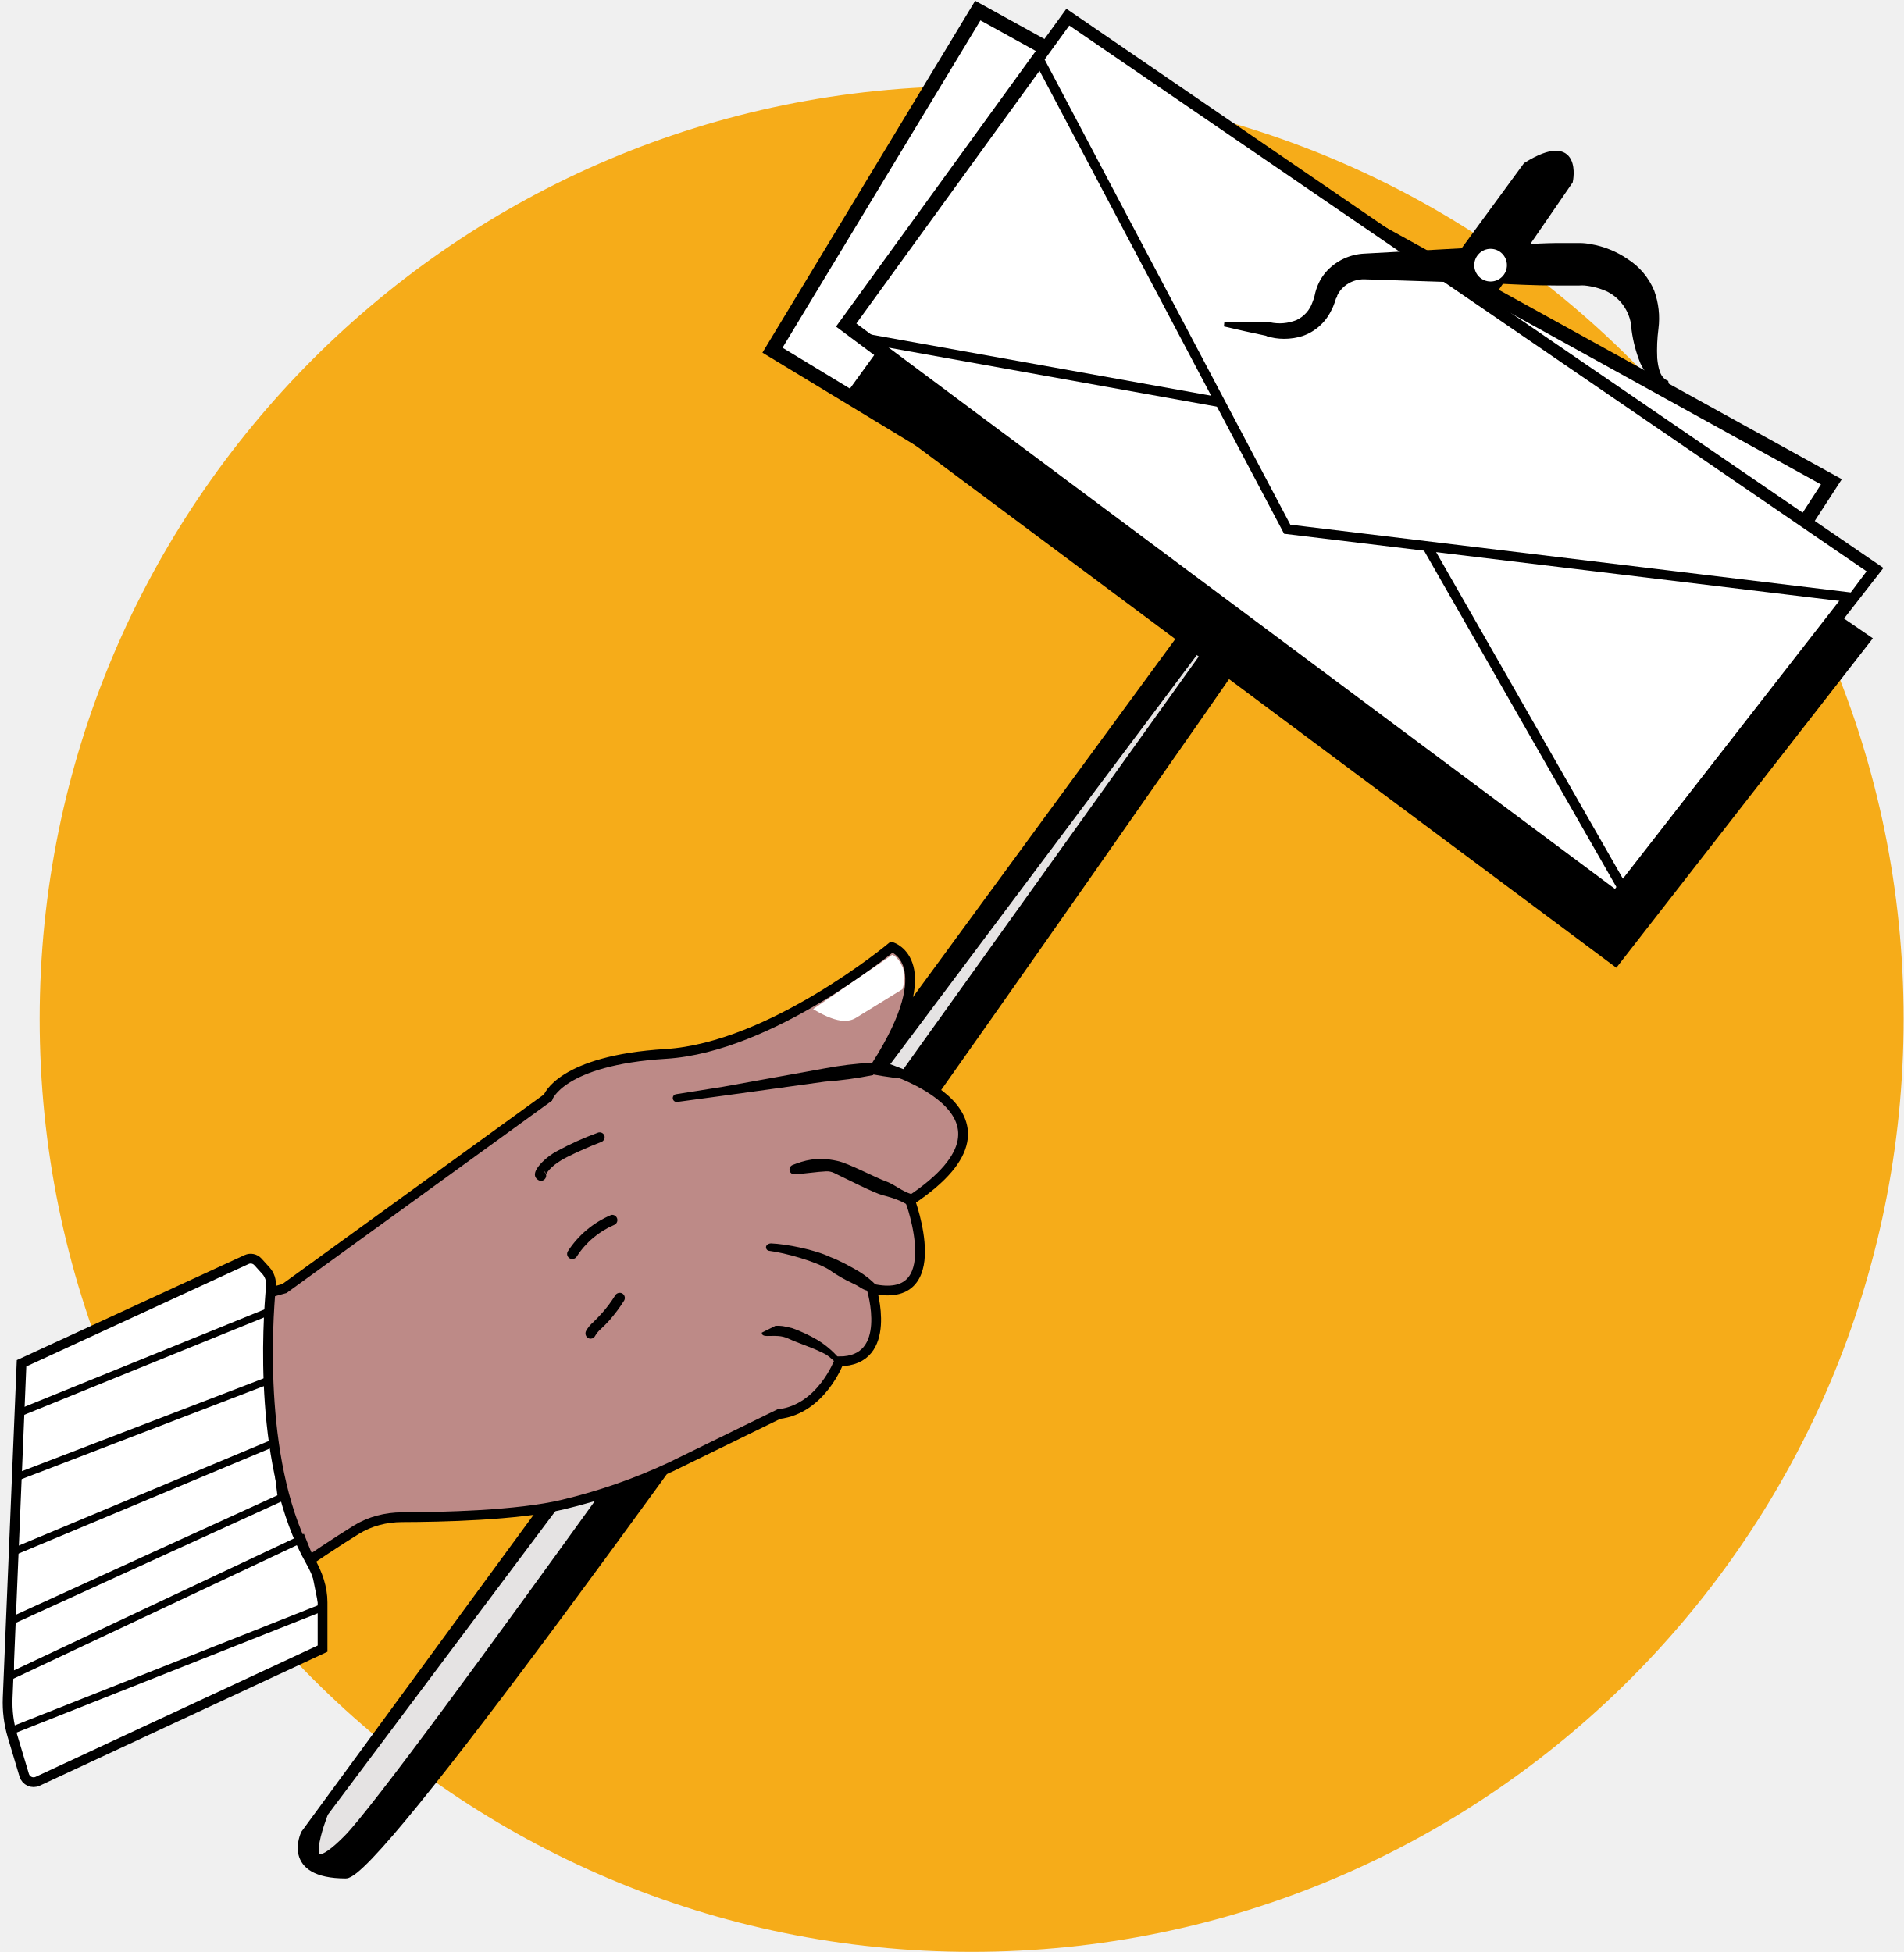
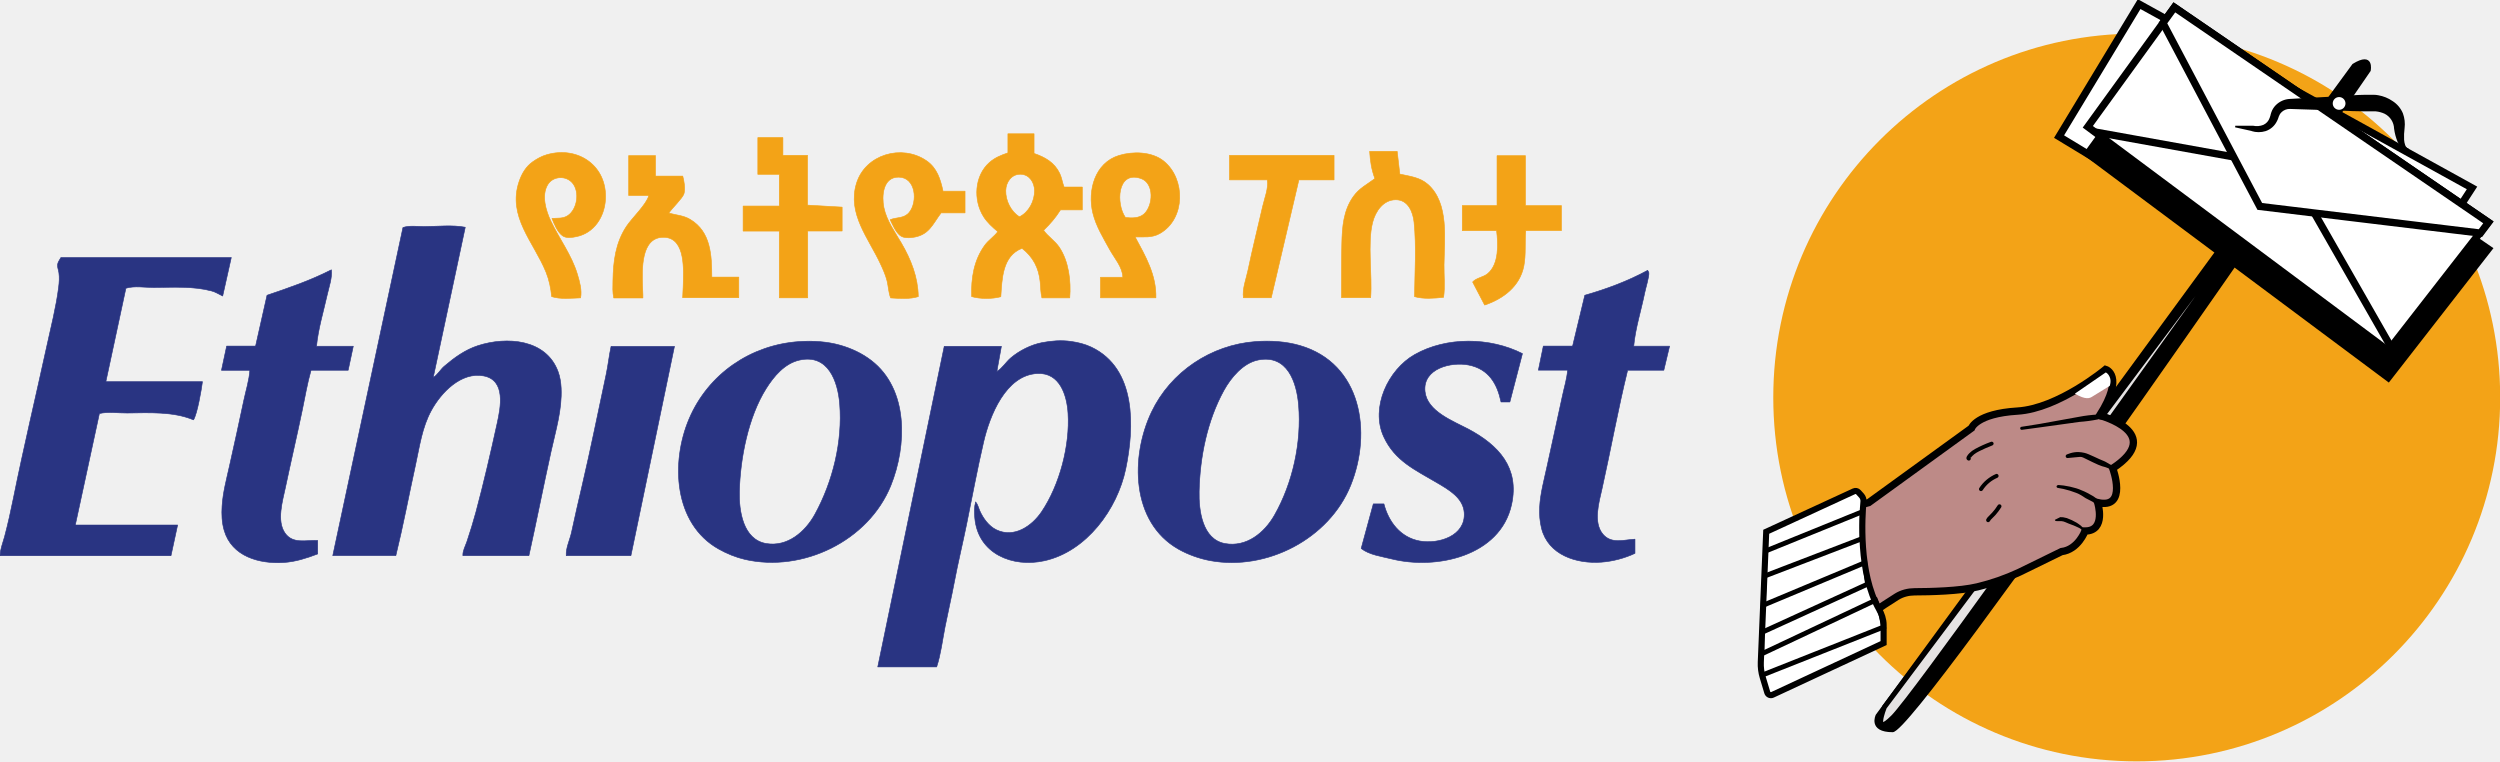
- <svg xmlns="http://www.w3.org/2000/svg" width="195" height="200" fill="none" viewBox="0 0 195 200">
-   <g clip-path="url(#clip0_316_34)">
-     <path fill="#f6ac19" d="M99.532 199.986c52.725 0 95.468-42.793 95.468-95.58s-42.743-95.58-95.468-95.58-95.469 42.793-95.469 95.58 42.743 95.58 95.469 95.58" />
-     <path fill="#000" stroke="#000" stroke-miterlimit="10" stroke-width=".75" d="M156.377 16.99 31.199 187.866s-2.066 4.223 4.218 4.223c6.285 0 125.333-173.55 125.333-173.55s1.026-4.899-4.373-1.549Z" />
-     <path fill="#e5e3e3" stroke="#000" stroke-miterlimit="10" stroke-width=".75" d="M149.74 30.265 33.252 185.754s-3.318 8.292 2.306 2.619 50.209-68.722 50.209-68.722z" />
-     <path fill="#bd8a87" stroke="#000" stroke-miterlimit="10" d="m29.133 132.024 26.995-19.566s1.28-3.815 12.078-4.477c10.798-.661 23.143-10.951 23.143-10.951s5.132 1.534-1.547 12.092c0 0 17.392 4.631 3.43 13.893 0 0 4.022 10.811-3.95 9.009 0 0 2.32 7.461-3.332 7.461 0 0-1.8 4.884-6.173 5.405l-11.051 5.406a57.6 57.6 0 0 1-11.051 3.857c-4.633 1.116-12.473 1.288-16.488 1.298-1.66.004-3.292.42-4.702 1.295-3.742 2.324-11.097 7.156-11.88 9.705-.392 1.115 1.008-3.074 0-2.459v-2.111l-7.55-26.521z" />
-     <path fill="#000" d="M68.917 112.526a.4.4 0 0 1 .337-.415l4.792-.76 5.143-.93 5.144-.93a37 37 0 0 1 4.987-.609q.168-.009.337.008a.5.5 0 0 1 .136.03 35 35 0 0 1 3.66 1.522c.031.016.05.049.046.084a.084.084 0 0 1-.09.076 36 36 0 0 1-3.978-.518c.04.004.042.059.004.067a39 39 0 0 1-4.93.671l-5.197.721-5.183.718-4.754.644a.4.4 0 0 1-.454-.379" />
-     <path fill="#fff" d="M87.876 104.167c-.703.469-1.772.915-4.584-.775l8.099-5.56s.592.15 1.054 1.231 0 2.288 0 2.288z" />
-     <path fill="#000" d="M81.022 119.474q.076-.076.178-.116c1.132-.438 2.483-.885 4.567-.411 1.087.204 3.987 1.753 5.033 2.112 1.063.392 1.997 1.407 3.403 1.407l-.703 1.408c-.703-.704-1.966-1.137-3.065-1.408-.961-.258-3.699-1.669-4.987-2.284a1.7 1.7 0 0 0-.81-.169c-.973.044-1.98.221-3.251.302-.459.029-.69-.516-.365-.841m-2.465 8.099a.6.6 0 0 1 .433-.175c1.507.061 4.442.619 6.074 1.403.893.323 2.092.981 2.91 1.464a9.3 9.3 0 0 1 2.208 1.886l-.9.169c-.971-.115-1.02-.418-1.912-.817a15 15 0 0 1-2.433-1.407c-1.387-.858-4.44-1.715-6.167-1.941-.271-.036-.406-.389-.213-.582m.883 8.266c.703 0 .703 0 1.743.253.893.323 1.755.728 2.573 1.211a9.3 9.3 0 0 1 2.208 1.886l-.197.169c0 .704-.513-.305-1.406-.704-1.406-.704-2.362-.929-3.642-1.52s-2.685.113-2.685-.591zm-23.65-15.822.141.225v.056s.085-.126.099-.154l.239-.296q.254-.275.548-.507a8 8 0 0 1 1.322-.816 39 39 0 0 1 3.416-1.506.537.537 0 0 0 .366-.648.52.52 0 0 0-.298-.316.53.53 0 0 0-.433.02 30 30 0 0 0-4.12 1.859 6.4 6.4 0 0 0-1.532 1.14c-.394.408-1.111 1.224-.52 1.745.59.521 1.265-.295.745-.746zm3.29 8.727a8.57 8.57 0 0 1 3.825-3.237.536.536 0 0 0-.281-1.028 9.84 9.84 0 0 0-4.457 3.73.523.523 0 0 0 .183.718.547.547 0 0 0 .73-.183m1.87 8.151c.166-.288.38-.545.633-.76.31-.282.59-.578.858-.873a16 16 0 0 0 1.49-1.999.535.535 0 0 0-.182-.732.544.544 0 0 0-.732.197 13 13 0 0 1-1.406 1.872c-.267.296-.548.577-.829.859-.3.253-.553.558-.745.901a.563.563 0 0 0 .197.732.52.52 0 0 0 .583-.041.5.5 0 0 0 .134-.156" />
-     <path fill="#fff" stroke="#000" stroke-miterlimit="10" d="M3.86 182.507a1 1 0 0 1-1.38-.619l-1.199-4.001a12 12 0 0 1-.495-3.942l1.421-34.263 23.053-10.63a1 1 0 0 1 1.16.236l.817.902c.391.432.575 1.011.52 1.591-.356 3.81-1.334 18.707 4.045 28.177.734 1.293 1.24 2.724 1.24 4.212v4.749z" />
-     <path stroke="#000" stroke-miterlimit="10" stroke-width=".75" d="m2.109 144.707 25.308-10.276v7.039l-25.66 9.853-.351 7.658 26.714-11.177.703 5.631-27.768 12.683v5.616l29.877-14.076 1.406 3.519.703 3.519-31.986 12.669" />
-     <path fill="#fff" stroke="#000" stroke-miterlimit="10" stroke-width="1.5" d="M100.164 1.084 79.13 35.88l84.136 51.014 24.338-37.528z" />
-     <path fill="#000" d="M109.416 8.967 86.681 40.343l78.891 58.812L191.851 65.4z" />
-     <path fill="#fff" stroke="#000" stroke-miterlimit="10" stroke-width="1.5" d="M109.416 1.928 86.681 33.305l78.891 58.812 26.279-33.756z" />
-     <path stroke="#000" stroke-miterlimit="10" d="m88.495 34.657 50.728 9.121 27.629 48.325" />
-     <path fill="#fff" stroke="#000" stroke-miterlimit="10" d="m106.421 6.053 25.435 48.17 57.956 7.01 2.109-2.815-82.505-56.49z" />
-     <path fill="#000" d="M125.416 33.024h4.682a4.6 4.6 0 0 0 2.7-.226 3.1 3.1 0 0 0 1.645-1.83q.13-.308.211-.633l.084-.366q.065-.25.155-.493a5 5 0 0 1 1.111-1.801 5.62 5.62 0 0 1 3.74-1.69l13.104-.718c2.179-.154 4.358-.337 6.538-.366h2.46q.56.005 1.111.113a9.5 9.5 0 0 1 3.782 1.534 7.04 7.04 0 0 1 2.714 3.238 8.3 8.3 0 0 1 .436 3.885 17 17 0 0 0-.127 3.04c.098.944.281 2.028 1.125 2.31l.07.422a1.97 1.97 0 0 1-1.842-.676 5.6 5.6 0 0 1-1.068-1.52 14 14 0 0 1-.914-3.435 4.55 4.55 0 0 0-2.475-3.927 7.3 7.3 0 0 0-2.334-.634 3.5 3.5 0 0 0-.52 0h-2.446c-2.166 0-4.345-.113-6.524-.211l-13.034-.422a3.08 3.08 0 0 0-2.137.76 2.8 2.8 0 0 0-.689.915c0 .084 0 .183-.113.267l-.14.437q-.15.452-.38.872a5.1 5.1 0 0 1-2.924 2.562 6.26 6.26 0 0 1-3.74 0h.14c-1.49-.31-2.966-.633-4.443-.985z" />
-     <path fill="#fff" d="M152.693 28.843c.924 0 1.673-.75 1.673-1.675a1.674 1.674 0 1 0-1.673 1.675" />
-   </g>
+ <svg xmlns="http://www.w3.org/2000/svg" width="1024" height="311.865" viewBox="0 0 1024 311.865" fill="none">
  <defs>
-     <clipPath id="clip0_316_34">
-       <path fill="#fff" d="M0 0h195v200H0z" />
+     <clipPath id="clip_path_1">
+       <rect width="1024" height="311.865" />
    </clipPath>
  </defs>
+   <g clip-path="url(#clip_path_1)">
+     <path d="M201.442 0C205.009 0 208.582 0 212.149 0C212.149 2.682 212.149 5.365 212.149 8.047C216.667 9.611 220.473 11.723 222.656 16.23C223.525 18.032 223.731 19.987 224.448 21.806C226.934 21.806 229.421 21.806 231.913 21.806C231.913 24.928 231.913 28.05 231.913 31.177C228.932 31.177 225.952 31.177 222.971 31.177C220.967 34.381 218.773 36.895 216.064 39.539C217.774 42.004 220.614 43.753 222.401 46.364C226.375 52.18 227.331 60.362 226.771 67.22C222.971 67.22 219.17 67.22 215.369 67.22C214.842 65.075 214.87 62.92 214.658 60.715C214.109 54.96 211.769 50.464 207.224 46.907C199.102 50.024 199.042 59.553 198.537 66.742C195.029 67.692 190.077 67.692 186.591 66.688C186.32 59.2 187.498 51.843 191.951 45.686C193.498 43.552 195.773 42.14 197.304 40.082C195.122 38.263 192.961 36.325 191.44 33.892C187.21 27.138 187.732 17.234 193.851 11.783C196.093 9.784 198.64 8.774 201.442 7.819C201.442 5.213 201.442 2.606 201.442 0ZM109.277 1.564C109.277 3.986 109.277 6.402 109.277 8.824C112.638 8.824 116.005 8.824 119.366 8.824C119.366 15.622 119.366 22.425 119.366 29.224C124.089 29.495 128.813 29.767 133.543 30.043C133.543 33.307 133.543 36.57 133.543 39.833C128.84 39.833 124.138 39.833 119.442 39.833C119.442 48.955 119.442 58.077 119.442 67.199C115.559 67.199 111.682 67.199 107.8 67.199C107.8 58.088 107.8 48.971 107.8 39.855C102.859 39.855 97.924 39.855 92.982 39.855C92.982 36.44 92.982 33.024 92.982 29.609C97.924 29.609 102.865 29.609 107.806 29.609C107.806 25.276 107.806 20.949 107.806 16.621C104.874 16.621 101.941 16.621 99.01 16.621C99.01 11.599 99.01 6.582 99.01 1.564C102.436 1.564 105.856 1.564 109.277 1.564ZM360.886 7.194C361.25 10.3 361.608 13.4 361.972 16.506C366.05 17.424 370.149 17.804 373.467 20.72C382.208 28.408 380.199 43.242 380.075 53.657C380.02 58.017 380.542 62.692 379.89 66.976C376.176 67.394 371.55 67.763 367.988 66.688C368.108 56.643 368.797 46.288 367.809 36.281C367.396 32.106 365.382 27.024 360.348 27.018C355.163 27.013 351.976 31.775 350.83 36.292C348.626 44.98 350.759 57.789 350.026 67.122C346.047 67.122 342.061 67.122 338.081 67.122C338.114 59.732 338.038 52.348 338.211 44.969C338.363 38.182 338.863 31.411 342.957 25.672C345.384 22.273 348.533 20.763 351.759 18.363C350.363 14.66 349.847 11.142 349.608 7.194C353.366 7.194 357.129 7.194 360.886 7.194ZM14.691 34.653C16.89 34.495 19.187 34.843 21.185 33.507C25.046 30.922 26.094 23.874 23.167 20.258C20.528 16.989 15.077 17.239 12.921 20.888C10.331 25.27 12.21 31.53 14.219 35.744C17.732 43.101 22.668 49.546 25.078 57.447C26.007 60.471 27.033 64.152 26.414 67.204C22.624 67.329 18.134 67.866 14.556 66.688C14.23 63.262 13.546 59.89 12.254 56.686C7.318 44.431 -3.705 33.865 1.253 19.487C2.344 16.327 4.017 13.455 6.78 11.495C8.556 10.235 10.429 9.192 12.536 8.579C25.491 4.816 37.491 13.314 36.59 27.051C36.128 34.044 31.958 40.609 24.807 42.102C23.015 42.477 20.604 42.922 19.014 41.776C16.977 40.31 15.544 36.906 14.691 34.653ZM174.869 23.511C177.871 23.511 180.879 23.511 183.882 23.511C183.882 26.476 183.882 29.435 183.882 32.394C180.619 32.394 177.35 32.394 174.081 32.394C170.487 37.129 169.167 41.657 162.158 42.488C160.474 42.689 158.52 42.711 157.162 41.549C155.332 39.985 154.268 37.292 153.22 35.196C155.897 34.083 158.916 34.8 161.039 32.182C164.541 27.877 163.787 17.837 156.712 17.761C150.163 17.691 149.696 25.64 150.647 30.228C151.743 35.549 155.088 40.126 157.781 44.736C161.729 51.474 164.623 58.788 164.731 66.689C161.414 67.785 156.918 67.449 153.41 67.231C152.542 65.065 152.493 62.573 151.939 60.27C151.358 57.887 150.267 55.481 149.235 53.261C144.381 42.792 135.628 32.747 139.402 20.351C143.018 8.493 157.971 4.095 168.098 11.05C172.431 14.025 173.815 18.673 174.869 23.511ZM253.54 42.254C257.802 50.138 262.293 57.876 262.065 67.182C254.496 67.182 246.927 67.182 239.358 67.182C239.358 64.38 239.358 61.573 239.358 58.766C242.404 58.766 245.45 58.766 248.496 58.766C248.469 54.705 245.015 50.855 243.099 47.369C240.476 42.586 237.544 37.851 236.23 32.481C233.988 23.299 237.028 11.962 246.889 8.894C252.536 7.135 260.354 7.26 265.203 11.142C274.303 18.429 274.217 34.903 263.634 40.859C260.338 42.711 257.042 42.184 253.54 42.254ZM57.097 8.933C57.097 11.734 57.097 14.531 57.097 17.327C60.817 17.327 64.531 17.327 68.25 17.327C68.782 19.157 69.39 22.675 68.733 24.603C68.098 26.482 63.928 30.418 62.543 32.481C65.584 33.328 68.516 33.404 71.323 35.093C79.832 40.197 80.119 49.867 80.168 58.696C83.85 58.696 87.531 58.696 91.212 58.696C91.212 61.514 91.212 64.332 91.212 67.15C83.551 67.15 75.884 67.15 68.223 67.15C68.299 65.554 68.407 63.958 68.44 62.345C68.554 56.334 69.645 42.667 60.621 42.401C50.934 42.119 51.63 55.846 51.782 62.345C51.814 63.995 51.993 65.614 51.934 67.253C47.954 67.253 43.968 67.253 39.988 67.253C39.478 64.897 39.619 62.584 39.662 60.173C39.793 52.256 40.732 44.715 45.179 37.955C47.427 34.534 53.535 28.789 54.344 25.287C51.602 25.287 48.855 25.287 46.113 25.287C46.113 19.835 46.113 14.384 46.113 8.933C49.773 8.933 53.438 8.933 57.097 8.933ZM335.035 8.84C335.035 12.195 335.035 15.546 335.035 18.901C330.23 18.901 325.424 18.901 320.619 18.901C316.845 34.995 313.077 51.083 309.303 67.177C305.503 67.177 301.702 67.177 297.901 67.177C297.353 63.642 299.052 59.391 299.791 55.829C301.604 47.109 303.803 38.454 305.774 29.771C306.551 26.367 308.261 22.273 307.675 18.885C302.516 18.885 297.353 18.885 292.194 18.885C292.194 15.535 292.194 12.19 292.194 8.84C306.475 8.84 320.755 8.84 335.035 8.84ZM413.424 8.976C413.424 15.79 413.424 22.61 413.424 29.424C418.343 29.424 423.257 29.424 428.171 29.424C428.171 32.834 428.171 36.244 428.171 39.648C423.301 39.648 418.425 39.648 413.554 39.648C413.093 44.492 413.712 49.395 412.761 54.2C411.127 62.48 404.34 67.595 396.722 70.158C395.077 67.009 393.437 63.865 391.792 60.715C393.263 59.005 396.119 58.804 397.938 57.3C402.662 53.385 402.233 45.148 401.609 39.681C396.923 39.681 392.242 39.681 387.557 39.681C387.557 36.255 387.557 32.828 387.557 29.397C392.302 29.397 397.048 29.397 401.788 29.397C401.788 22.588 401.788 15.784 401.788 8.976C405.67 8.976 409.547 8.976 413.424 8.976ZM206.139 34.018C210.048 32.128 212.399 27.524 212.345 23.25C212.301 19.933 210.282 16.675 206.682 16.572C202.957 16.463 200.644 19.727 200.562 23.25C200.47 27.404 202.658 31.786 206.139 34.018ZM249.577 34.284C252.102 34.577 255.213 34.669 257.238 32.818C260.942 29.43 261.495 20.221 255.914 18.315C246.031 14.943 245.711 28.86 249.577 34.284Z" fill="#F3A317" fill-rule="evenodd" stroke-width="0.25" stroke="#F3A317" stroke-linejoin="round" transform="translate(211.398 54.797)" />
+     <path d="M165.053 0.657C167.757 -0.234 170.852 0.26 173.741 0.255C179.16 0.255 185.29 -0.484 190.573 0.553C186.197 21.062 181.826 41.564 177.449 62.072C179.17 61.095 180.381 58.847 181.945 57.506C186.061 53.982 190.524 50.751 195.753 49.052C207.557 45.218 223.645 46.332 228.576 59.645C229.374 61.806 229.732 64.114 229.846 66.416C230.291 75.196 227.566 83.992 225.692 92.501C222.57 106.661 219.769 120.898 216.636 135.059C207.622 135.059 198.609 135.059 189.596 135.059C189.487 133.066 190.616 131.182 191.246 129.303C192.582 125.318 193.842 121.284 194.933 117.217C198.153 105.206 200.96 93.022 203.626 80.881C205.065 74.333 207.286 63.153 198.077 61.432C188.83 59.705 180.664 68.289 176.678 75.587C172.872 82.553 171.878 90.258 170.201 97.914C167.486 110.272 165.151 122.771 162.132 135.053C153.52 135.053 144.914 135.053 136.303 135.053C145.886 90.253 155.47 45.457 165.053 0.657ZM94.738 12.944C93.56 18.2 92.387 23.456 91.209 28.712C89.726 28.012 88.358 27.1 86.762 26.665C79.193 24.613 70.744 25.167 62.974 25.215C59.363 25.237 55.009 24.455 51.572 25.53C48.835 38.285 46.093 51.039 43.356 63.799C56.545 63.799 69.734 63.799 82.923 63.799C82.499 67.117 80.811 76.961 79.263 79.442C70.918 75.945 60.981 76.537 52.115 76.635C48.433 76.673 44.296 76.032 40.712 76.841C37.422 92.066 34.131 107.291 30.841 122.516C44.806 122.516 58.777 122.516 72.748 122.516C71.841 126.708 70.939 130.894 70.033 135.086C46.69 135.086 23.348 135.086 0 135.086C0.076 132.496 1.211 129.738 1.884 127.224C3.269 122.011 4.447 116.696 5.511 111.413C9.687 90.714 14.606 70.147 19.107 49.525C20.861 41.488 22.984 33.295 24.016 25.14C24.271 23.158 24.39 21.16 24.124 19.178C23.983 18.113 23.489 17 23.57 15.925C23.652 14.905 24.483 13.802 24.966 12.944C48.221 12.944 71.477 12.944 94.738 12.944ZM135.733 17.982C136.118 21.213 134.799 24.835 134.071 28.049C132.513 34.994 130.319 42.226 129.641 49.285C134.663 49.285 139.686 49.285 144.708 49.285C144.008 52.564 143.307 55.844 142.607 59.123C137.535 59.123 132.469 59.123 127.398 59.123C125.878 64.472 124.944 70.016 123.814 75.456C121.621 86.028 119.139 96.545 116.919 107.117C115.773 112.574 113.227 120.827 116.756 125.833C120.019 130.465 125.481 128.575 130.113 128.858C130.113 130.693 130.113 132.528 130.113 134.363C125.552 136.095 121.094 137.556 116.186 137.866C106.211 138.495 94.928 135.422 91.806 124.677C90.867 121.441 90.753 118.085 90.965 114.74C91.307 109.218 92.789 103.718 93.994 98.332C96.003 89.394 97.963 80.441 99.859 71.471C100.716 67.436 102.052 63.228 102.34 59.134C98.463 59.134 94.592 59.134 90.715 59.134C91.421 55.828 92.132 52.526 92.838 49.22C96.785 49.22 100.733 49.22 104.686 49.22C106.249 42.281 107.813 35.347 109.377 28.407C118.613 25.269 126.985 22.413 135.733 17.982ZM674.905 18.194C674.991 18.547 675.328 18.824 675.371 19.183C675.556 20.692 674.041 25.579 673.688 27.354C672.228 34.581 669.844 41.928 669.171 49.263C674.068 49.263 678.961 49.263 683.853 49.263C683.071 52.543 682.289 55.822 681.502 59.107C676.561 59.107 671.62 59.107 666.678 59.107C662.726 75.174 659.799 91.534 656.188 107.682C654.961 113.182 652.469 121.441 656.563 126.284C660.043 130.4 665.147 128.537 669.681 128.315C669.681 130.248 669.681 132.181 669.681 134.114C665.419 136.117 660.597 137.382 655.9 137.73C645.774 138.479 634.127 134.83 631.396 123.819C630.706 121.05 630.5 118.129 630.63 115.283C630.902 109.56 632.515 103.892 633.704 98.321C635.74 88.765 637.95 79.246 639.948 69.684C640.681 66.177 641.821 62.642 642.076 59.08C638.091 59.08 634.106 59.08 630.12 59.08C630.799 55.795 631.472 52.51 632.145 49.22C636.142 49.22 640.138 49.22 644.134 49.22C645.801 42.286 647.474 35.347 649.141 28.408C658.148 25.818 666.635 22.674 674.905 18.194ZM327.451 47.369C332.989 47 338.821 47.347 344.18 48.878C348.763 50.192 353.095 52.207 356.88 55.123C372.219 66.927 371.464 90.085 364.883 106.352C355.691 129.054 328.765 142.004 305.184 136.617C301.459 135.765 297.669 134.207 294.346 132.333C275.906 121.946 274.717 96.747 282.243 79.057C290.1 60.59 307.573 48.678 327.451 47.369ZM399.617 113.036C400.518 114.095 400.725 115.344 401.284 116.603C402.652 119.704 404.965 122.951 408.082 124.465C415.352 127.995 422.655 122.994 426.657 117.059C434.042 106.102 438.282 89.921 437.462 76.733C437.001 69.337 434.118 60.02 424.93 60.454C411.91 61.068 405.378 77.835 402.902 88.456C400.29 99.662 398.205 110.994 395.909 122.266C394.301 130.14 392.395 137.958 390.902 145.864C389.74 152.038 388.296 158.146 387.085 164.303C386.021 169.706 385.375 175.396 383.659 180.631C375.618 180.631 367.576 180.631 359.529 180.631C368.608 136.867 377.686 93.098 386.765 49.329C394.567 49.329 402.37 49.329 410.167 49.329C409.548 52.771 408.924 56.208 408.305 59.645C410.553 58.321 412.046 55.72 414.093 54.004C417.6 51.056 422.297 48.688 426.798 47.814C430.713 47.054 434.715 46.755 438.679 47.314C441.562 47.722 444.385 48.406 447.024 49.66C465.55 58.478 464.654 82.461 461.109 99.483C457.655 116.071 445.026 133.316 427.808 137.149C414.739 140.065 400.546 134.288 399.275 119.628C399.085 117.412 398.998 115.186 399.617 113.036ZM514.272 47.374C520.266 46.923 526.657 47.303 532.462 48.997C557.666 56.36 562.059 84.432 553.247 106.254C544.385 128.185 518.844 141.335 495.8 137.117C491.331 136.302 486.651 134.641 482.698 132.398C463.189 121.327 463.021 94.428 471.643 76.271C479.505 59.727 496.093 48.737 514.272 47.374ZM623.588 52.298C621.872 58.906 620.151 65.514 618.435 72.117C617.23 72.117 616.025 72.117 614.819 72.117C613.245 64.597 609.764 58.624 601.587 56.984C594.512 55.562 582.702 58.342 583.685 67.817C584.532 75.977 595.185 79.898 601.392 83.194C613.847 89.823 622.464 99.059 619.136 114.17C614.466 135.373 588.165 140.955 569.964 136.389C566.001 135.395 560.804 134.733 557.541 132.115C559.197 126.034 560.853 119.947 562.509 113.866C563.959 113.866 565.403 113.866 566.853 113.866C568.748 121.229 573.64 127.636 581.524 129.064C589.202 130.448 600.398 127.055 599.746 117.455C599.328 111.341 593.334 107.997 588.621 105.211C579.689 99.933 571.354 96.306 566.766 86.343C561.255 74.386 568.601 58.852 579.461 52.7C592.503 45.316 610.28 45.566 623.588 52.298ZM250.3 49.34C258.955 49.34 267.604 49.34 276.259 49.34C270.314 77.916 264.363 106.493 258.417 135.07C249.588 135.07 240.759 135.07 231.931 135.07C231.708 131.97 233.44 128.549 234.097 125.503C235.476 119.134 236.926 112.786 238.414 106.444C241.954 91.361 245.006 76.103 248.253 60.954C249.078 57.11 249.469 53.168 250.3 49.34ZM327.532 54.943C321.397 56.29 316.966 61.6 313.801 66.65C306.476 78.318 303.202 95.167 302.854 108.768C302.653 116.658 304.315 128.5 313.855 130.102C322.586 131.562 329.829 125.302 333.777 118.124C341.129 104.75 345.168 88.222 343.936 72.932C343.181 63.593 339.19 52.386 327.532 54.943ZM515.363 54.916C509.194 56.137 504.172 62.164 501.305 67.388C494.464 79.833 491.477 94.678 491.168 108.768C490.994 116.407 492.411 128.385 501.723 130.101C510.546 131.725 517.904 125.719 522.019 118.492C529.529 105.298 533.161 88.596 531.912 73.475C531.125 63.967 527.292 52.559 515.363 54.916Z" fill="#293482" fill-rule="evenodd" stroke-width="0.25" stroke="#293482" stroke-linejoin="round" transform="translate(0 92.534)" />
+     <g transform="translate(720 0)">
+       <path d="M148.87 298.085C231.086 298.085 297.738 231.356 297.738 149.043C297.738 66.729 231.086 0 148.87 0C66.653 0 0 66.729 0 149.043C0 231.356 66.651 298.085 148.87 298.085C148.87 298.085 148.87 298.085 148.87 298.085Z" fill="#F3A317" transform="translate(6.335 13.763)" />
+       <path d="M195.703 1.827C195.703 1.827 0.507 268.282 0.507 268.282C0.507 268.282 -2.715 274.868 7.084 274.868C16.885 274.868 202.522 4.242 202.522 4.242C202.522 4.242 204.122 -3.397 195.703 1.827C195.703 1.827 195.703 1.827 195.703 1.827Z" fill="#000000" stroke-width="0.75" stroke="#000000" transform="translate(48.144 24.666)" />
+       <path d="M183.161 0C183.161 0 1.516 242.462 1.516 242.462C1.516 242.462 -3.658 255.392 5.112 246.546C13.882 237.7 83.405 139.384 83.405 139.384C83.405 139.384 183.161 0 183.161 0Z" fill="#E5E3E3" stroke-width="2" stroke="#000000" transform="translate(50.335 47.193)" />
+       <path d="M18.834 54.568C18.834 54.568 60.928 24.058 60.928 24.058C60.928 24.058 62.924 18.109 79.762 17.076C96.6 16.046 115.85 0 115.85 0C115.85 0 123.853 2.392 113.438 18.856C113.438 18.856 140.558 26.077 118.787 40.52C118.787 40.52 125.058 57.378 112.627 54.568C112.627 54.568 116.245 66.202 107.431 66.202C107.431 66.202 104.625 73.818 97.805 74.63C97.805 74.63 80.573 83.06 80.573 83.06C75.048 85.645 69.274 87.66 63.341 89.075C56.116 90.815 43.891 91.083 37.63 91.099C35.042 91.105 32.497 91.754 30.298 93.118C24.463 96.742 12.994 104.277 11.773 108.252C11.162 109.99 13.345 103.458 11.773 104.417C11.773 104.417 11.773 101.125 11.773 101.125L0 59.77L18.834 54.568Z" fill="#BD8A87" stroke-width="3" stroke="#000000" transform="translate(26.594 151.304)" />
+       <path d="M0.001 5.687C-0.015 5.369 0.212 5.09 0.526 5.04C0.526 5.04 7.999 3.855 7.999 3.855L16.018 2.405C16.018 2.405 24.04 0.955 24.04 0.955C26.607 0.462 29.206 0.145 31.816 0.005C31.991 -0.005 32.166 -0 32.342 0.017C32.414 0.023 32.486 0.039 32.554 0.064C34.5 0.747 36.405 1.539 38.261 2.437C38.309 2.462 38.339 2.514 38.333 2.568C38.326 2.64 38.264 2.692 38.192 2.687C36.111 2.533 34.04 2.264 31.989 1.879C32.052 1.885 32.055 1.971 31.996 1.984C29.458 2.496 26.89 2.845 24.308 3.03C24.308 3.03 16.204 4.154 16.204 4.154L8.122 5.274C8.122 5.274 0.709 6.278 0.709 6.278C0.535 6.302 0.359 6.251 0.224 6.139C0.09 6.027 0.008 5.862 0.001 5.687C0.001 5.687 0.001 5.687 0.001 5.687Z" fill="#000000" transform="translate(107.464 169.78)" />
+       <path d="M7.148 9.878C6.052 10.61 4.385 11.305 0 8.67C0 8.67 12.629 0 12.629 0C12.629 0 13.552 0.234 14.273 1.92C14.993 3.605 14.273 5.487 14.273 5.487C14.273 5.487 7.148 9.878 7.148 9.878Z" fill="#FFFFFF" transform="matrix(1 0 0 1 129.882 152.555)" />
+       <path d="M40.9 5.389C40.979 5.31 41.072 5.25 41.178 5.209C42.943 4.526 45.05 3.829 48.299 4.568C49.994 4.886 54.516 7.301 56.147 7.861C57.805 8.472 59.261 10.055 61.454 10.055C61.454 10.055 60.358 12.251 60.358 12.251C59.261 11.153 57.292 10.478 55.578 10.055C54.08 9.653 49.81 7.452 47.802 6.493C47.409 6.303 46.975 6.212 46.539 6.23C45.021 6.299 43.451 6.575 41.469 6.701C40.754 6.746 40.393 5.896 40.9 5.389C40.9 5.389 40.9 5.389 40.9 5.389ZM37.056 18.018C37.235 17.84 37.478 17.741 37.731 17.745C40.081 17.84 44.657 18.71 47.202 19.933C48.595 20.437 50.465 21.463 51.74 22.216C53.035 23.01 54.197 24.002 55.183 25.157C55.183 25.157 53.78 25.42 53.78 25.42C52.266 25.241 52.189 24.769 50.798 24.146C49.468 23.535 48.197 22.801 47.004 21.952C44.842 20.614 40.081 19.278 37.388 18.926C36.965 18.87 36.755 18.319 37.056 18.018C37.056 18.018 37.056 18.018 37.056 18.018ZM38.433 30.908C39.529 30.908 39.529 30.908 41.151 31.303C42.543 31.806 43.887 32.438 45.163 33.191C46.457 33.985 47.619 34.977 48.606 36.132C48.606 36.132 48.299 36.396 48.299 36.396C48.299 37.493 47.499 35.92 46.106 35.298C43.914 34.2 42.423 33.849 40.427 32.928C38.431 32.006 36.24 33.104 36.24 32.006C36.24 32.006 38.433 30.908 38.433 30.908ZM1.554 6.236L1.774 6.586C1.774 6.586 1.774 6.674 1.774 6.674C1.774 6.674 1.907 6.477 1.929 6.434C1.929 6.434 2.301 5.972 2.301 5.972C2.565 5.686 2.85 5.423 3.156 5.182C3.8 4.691 4.49 4.265 5.217 3.909C6.954 3.042 8.732 2.258 10.544 1.561C10.975 1.432 11.227 0.986 11.115 0.55C11.039 0.326 10.869 0.146 10.65 0.057C10.431 -0.029 10.185 -0.018 9.975 0.089C7.763 0.892 5.616 1.861 3.55 2.987C2.67 3.457 1.864 4.056 1.161 4.765C0.547 5.401 -0.571 6.674 0.35 7.486C1.271 8.299 2.323 7.026 1.512 6.323C1.512 6.323 1.554 6.236 1.554 6.236ZM6.684 19.845C8.125 17.606 10.202 15.848 12.649 14.797C13.046 14.641 13.261 14.211 13.149 13.799C13.036 13.388 12.632 13.127 12.211 13.194C9.361 14.389 6.939 16.416 5.261 19.011C5.15 19.197 5.117 19.419 5.171 19.63C5.224 19.84 5.359 20.02 5.546 20.13C5.941 20.353 6.441 20.227 6.684 19.845C6.684 19.845 6.684 19.845 6.684 19.845ZM9.6 32.555C9.859 32.106 10.193 31.705 10.587 31.37C11.071 30.93 11.507 30.468 11.925 30.008C12.78 29.031 13.556 27.989 14.249 26.891C14.484 26.497 14.357 25.988 13.965 25.75C13.564 25.527 13.058 25.663 12.823 26.057C12.182 27.094 11.448 28.071 10.631 28.976C10.215 29.438 9.777 29.876 9.338 30.316C8.871 30.71 8.476 31.186 8.177 31.721C7.969 32.123 8.102 32.618 8.484 32.862C8.771 33.029 9.132 33.004 9.393 32.798C9.479 32.732 9.55 32.65 9.602 32.555C9.602 32.555 9.6 32.555 9.6 32.555Z" fill="#000000" transform="translate(85.441 180.913)" />
+       <path d="M4.809 83.499C4.399 83.69 3.926 83.693 3.513 83.508C3.1 83.323 2.788 82.967 2.658 82.534C2.658 82.534 0.788 76.295 0.788 76.295C0.191 74.303 -0.07 72.225 0.016 70.148C0.016 70.148 2.232 16.72 2.232 16.72C2.232 16.72 38.18 0.144 38.18 0.144C38.798 -0.142 39.531 0.007 39.988 0.512C39.988 0.512 41.262 1.918 41.262 1.918C41.872 2.592 42.159 3.495 42.073 4.399C41.518 10.34 39.993 33.57 48.381 48.337C49.525 50.353 50.314 52.585 50.314 54.905C50.314 54.905 50.314 62.31 50.314 62.31C50.314 62.31 4.809 83.499 4.809 83.499Z" fill="#FFFFFF" stroke-width="2.5" stroke="#000000" transform="translate(1.209 201.094)" />
+       <path d="M1.644 16.024L41.108 0L41.108 10.976L1.095 26.34L0.547 38.282L42.204 20.853L43.3 29.634L0 49.411L0 58.168L46.589 36.219L48.781 41.706L49.877 47.194L0 66.949" fill="none" stroke-width="2" stroke="#000000" transform="translate(1.645 209.624)" />
+       <path d="M32.799 0L0 54.259L131.197 133.808L169.149 75.288L32.799 0Z" fill="#FFFFFF" stroke-width="3" stroke="#000000" transform="translate(123.392 1.69)" />
+       <path d="M35.452 0L0 48.926L123.019 140.635L163.997 87.999L35.452 0Z" fill="#000000" stroke-width="3" stroke="#000000" transform="translate(135.165 13.982)" />
+       <path d="M35.452 0L0 48.928L123.019 140.636L163.997 87.999L35.452 0Z" fill="#FFFFFF" stroke-width="3" stroke="#000000" transform="translate(135.165 3.006)" />
+       <path d="M0 0L79.103 14.223L122.186 89.578" fill="none" stroke-width="3" stroke="#000000" transform="matrix(1 0 0 1 137.995 54.043)" />
+       <path d="M0 6.432L39.662 81.546L130.036 92.477L133.324 88.088L4.67 0L0 6.432Z" fill="#FFFFFF" stroke-width="3" stroke="#000000" transform="matrix(1 0 0 1 165.947 3.006)" />
+       <path d="M0.065 12.667C0.065 12.667 7.366 12.667 7.366 12.667C8.773 12.975 10.24 12.852 11.577 12.314C12.789 11.758 13.717 10.725 14.142 9.461C14.277 9.14 14.387 8.811 14.471 8.473C14.471 8.473 14.602 7.903 14.602 7.903C14.669 7.643 14.75 7.387 14.843 7.134C15.214 6.085 15.805 5.127 16.576 4.326C18.118 2.743 20.201 1.802 22.408 1.69C22.408 1.69 42.842 0.571 42.842 0.571C46.239 0.331 49.637 0.045 53.037 0C53.037 0 56.873 0 56.873 0C57.455 0.005 58.032 0.064 58.605 0.176C60.721 0.537 62.733 1.353 64.502 2.568C66.397 3.778 67.874 5.541 68.735 7.617C69.44 9.554 69.674 11.631 69.415 13.675C69.207 15.247 69.141 16.833 69.216 18.416C69.369 19.888 69.655 21.578 70.971 22.018C70.971 22.018 71.08 22.676 71.08 22.676C70.003 22.86 68.909 22.459 68.208 21.622C67.524 20.93 66.962 20.129 66.542 19.252C65.841 17.534 65.362 15.734 65.117 13.895C65.047 11.302 63.567 8.954 61.258 7.772C60.108 7.242 58.878 6.908 57.618 6.783C57.348 6.763 57.077 6.763 56.807 6.783C56.807 6.783 52.993 6.783 52.993 6.783C49.615 6.783 46.218 6.607 42.82 6.454C42.82 6.454 22.495 5.796 22.495 5.796C21.274 5.753 20.082 6.177 19.163 6.981C18.71 7.378 18.344 7.863 18.088 8.408C18.088 8.539 18.088 8.693 17.912 8.824C17.912 8.824 17.694 9.506 17.694 9.506C17.538 9.976 17.34 10.429 17.101 10.866C16.169 12.747 14.53 14.183 12.542 14.861C10.643 15.455 8.608 15.455 6.71 14.861C6.71 14.861 6.928 14.861 6.928 14.861C4.605 14.377 2.303 13.873 0 13.325C0 13.325 0.065 12.667 0.065 12.667Z" fill="#000000" transform="translate(195.502 38.83)" />
+       <path d="M2.612 5.221C4.053 5.221 5.221 4.051 5.221 2.609C5.22 1.167 4.051 -0.001 2.609 0C1.167 0.001 -0.001 1.17 0 2.612C0.001 4.053 1.17 5.221 2.612 5.221C2.612 5.221 2.612 5.221 2.612 5.221Z" fill="#FFFFFF" transform="translate(235.489 39.756)" />
+     </g>
+   </g>
</svg>
